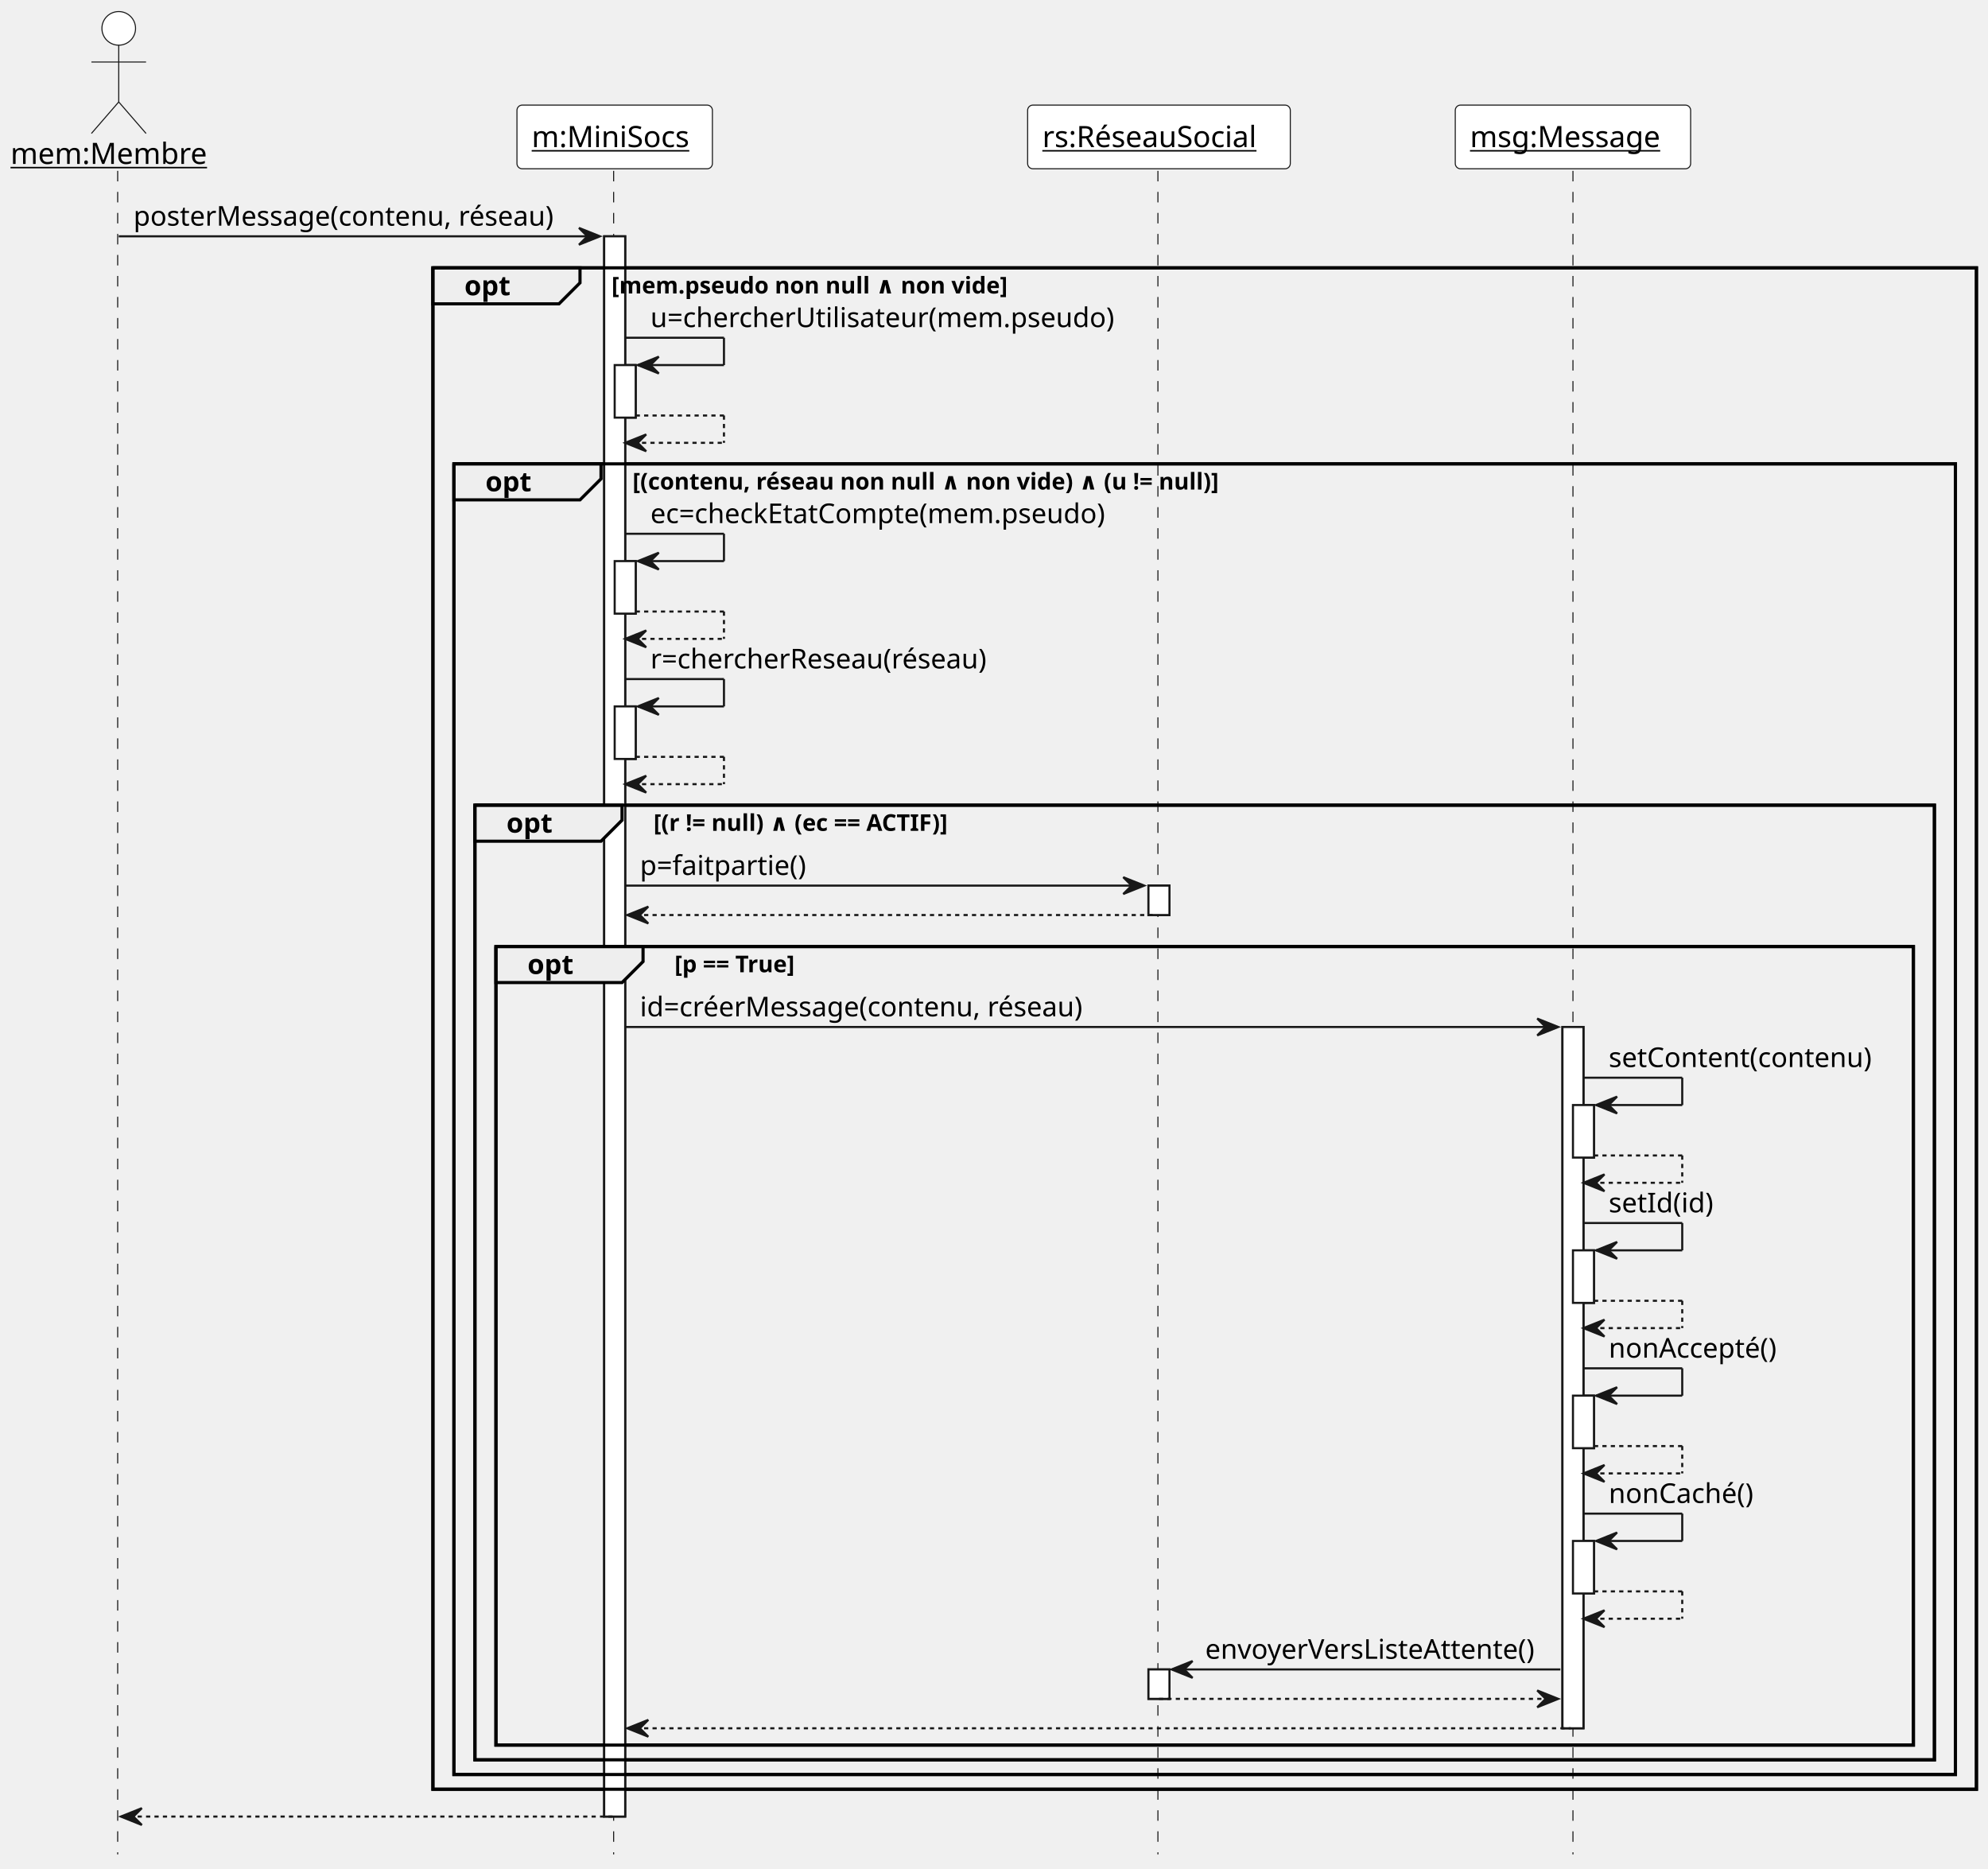
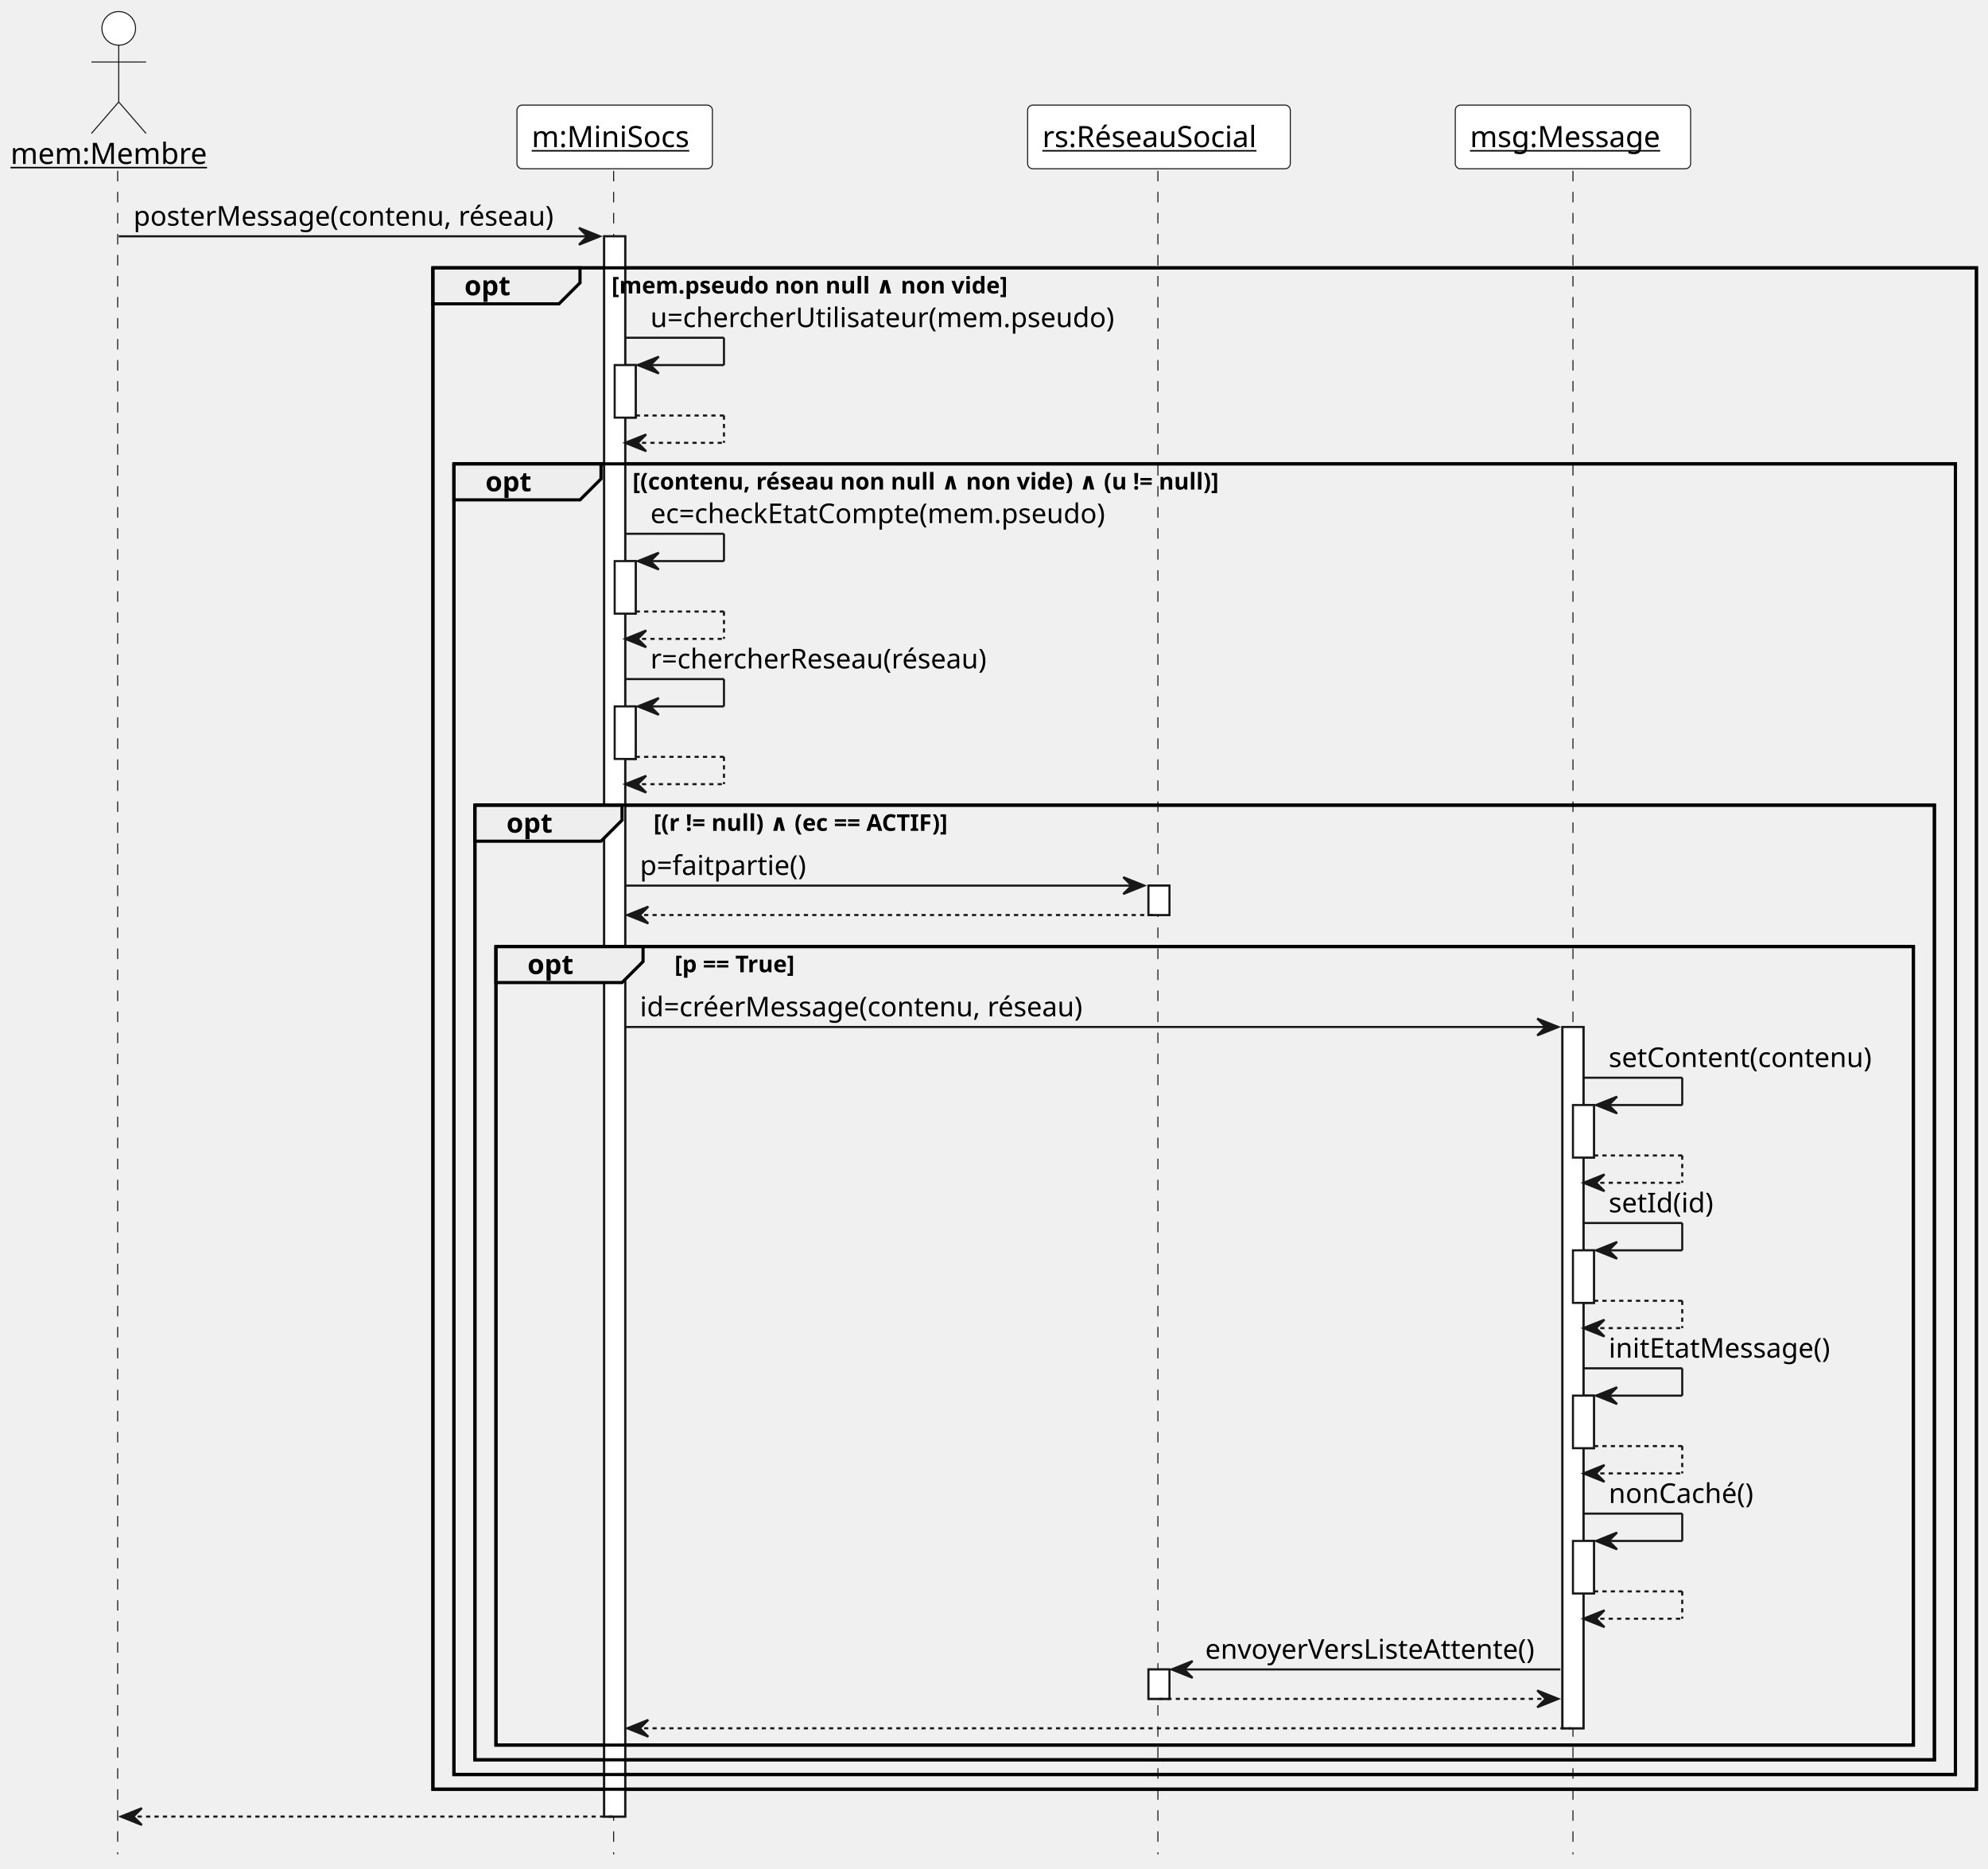
<svg xmlns="http://www.w3.org/2000/svg" contentStyleType="text/css" height="889px" preserveAspectRatio="none" style="width:946px;height:889px;background:#FFFFFF;" version="1.1" viewBox="0 0 946 889" width="946px" zoomAndPan="magnify">
  <defs />
  <g>
    <rect fill="#FFFFFF" height="751.859" style="stroke:#181818;stroke-width:1.0;" width="10" x="287.5" y="112.43" />
    <rect fill="#FFFFFF" height="25" style="stroke:#181818;stroke-width:1.0;" width="10" x="292.5" y="173.695" />
    <rect fill="#FFFFFF" height="25" style="stroke:#181818;stroke-width:1.0;" width="10" x="292.5" y="266.961" />
    <rect fill="#FFFFFF" height="25" style="stroke:#181818;stroke-width:1.0;" width="10" x="292.5" y="336.094" />
    <rect fill="#FFFFFF" height="14" style="stroke:#181818;stroke-width:1.0;" width="10" x="546.5" y="421.359" />
    <rect fill="#FFFFFF" height="14" style="stroke:#181818;stroke-width:1.0;" width="10" x="546.5" y="794.289" />
    <rect fill="#FFFFFF" height="333.664" style="stroke:#181818;stroke-width:1.0;" width="10" x="743.5" y="488.625" />
    <rect fill="#FFFFFF" height="25" style="stroke:#181818;stroke-width:1.0;" width="10" x="748.5" y="525.758" />
    <rect fill="#FFFFFF" height="25" style="stroke:#181818;stroke-width:1.0;" width="10" x="748.5" y="594.891" />
    <rect fill="#FFFFFF" height="25" style="stroke:#181818;stroke-width:1.0;" width="10" x="748.5" y="664.023" />
    <rect fill="#FFFFFF" height="25" style="stroke:#181818;stroke-width:1.0;" width="10" x="748.5" y="733.156" />
    <rect fill="none" height="723.859" style="stroke:#000000;stroke-width:1.5;" width="734.5" x="206" y="127.43" />
    <rect fill="none" height="623.594" style="stroke:#000000;stroke-width:1.5;" width="714.5" x="216" y="220.695" />
    <rect fill="none" height="454.195" style="stroke:#000000;stroke-width:1.5;" width="694.5" x="226" y="383.094" />
    <rect fill="none" height="379.93" style="stroke:#000000;stroke-width:1.5;" width="674.5" x="236" y="450.359" />
    <line style="stroke:#181818;stroke-width:0.5;stroke-dasharray:5.0,5.0;" x1="56" x2="56" y1="81.297" y2="882.289" />
    <line style="stroke:#181818;stroke-width:0.5;stroke-dasharray:5.0,5.0;" x1="292" x2="292" y1="81.297" y2="882.289" />
    <line style="stroke:#181818;stroke-width:0.5;stroke-dasharray:5.0,5.0;" x1="551" x2="551" y1="81.297" y2="882.289" />
    <line style="stroke:#181818;stroke-width:0.5;stroke-dasharray:5.0,5.0;" x1="748.5" x2="748.5" y1="81.297" y2="882.289" />
    <text fill="#000000" font-family="sans-serif" font-size="14" lengthAdjust="spacing" text-decoration="underline" textLength="97" x="5" y="77.995">mem:Membre</text>
    <ellipse cx="56.5" cy="13.5" fill="#FFFFFF" rx="8" ry="8" style="stroke:#181818;stroke-width:0.5;" />
    <path d="M56.5,21.5 L56.5,48.5 M43.5,29.5 L69.5,29.5 M56.5,48.5 L43.5,63.5 M56.5,48.5 L69.5,63.5 " fill="none" style="stroke:#181818;stroke-width:0.5;" />
    <rect fill="#FFFFFF" height="30.297" rx="2.5" ry="2.5" style="stroke:#181818;stroke-width:0.5;" width="93" x="246" y="50" />
    <text fill="#000000" font-family="sans-serif" font-size="14" lengthAdjust="spacing" text-decoration="underline" textLength="79" x="253" y="69.995">m:MiniSocs</text>
    <rect fill="#FFFFFF" height="30.297" rx="2.5" ry="2.5" style="stroke:#181818;stroke-width:0.5;" width="125" x="489" y="50" />
    <text fill="#000000" font-family="sans-serif" font-size="14" lengthAdjust="spacing" text-decoration="underline" textLength="111" x="496" y="69.995">rs:RéseauSocial</text>
    <rect fill="#FFFFFF" height="30.297" rx="2.5" ry="2.5" style="stroke:#181818;stroke-width:0.5;" width="112" x="692.5" y="50" />
    <text fill="#000000" font-family="sans-serif" font-size="14" lengthAdjust="spacing" text-decoration="underline" textLength="98" x="699.5" y="69.995">msg:Message</text>
    <rect fill="#FFFFFF" height="751.859" style="stroke:#181818;stroke-width:1.0;" width="10" x="287.5" y="112.43" />
    <rect fill="#FFFFFF" height="25" style="stroke:#181818;stroke-width:1.0;" width="10" x="292.5" y="173.695" />
    <rect fill="#FFFFFF" height="25" style="stroke:#181818;stroke-width:1.0;" width="10" x="292.5" y="266.961" />
    <rect fill="#FFFFFF" height="25" style="stroke:#181818;stroke-width:1.0;" width="10" x="292.5" y="336.094" />
    <rect fill="#FFFFFF" height="14" style="stroke:#181818;stroke-width:1.0;" width="10" x="546.5" y="421.359" />
    <rect fill="#FFFFFF" height="14" style="stroke:#181818;stroke-width:1.0;" width="10" x="546.5" y="794.289" />
    <rect fill="#FFFFFF" height="333.664" style="stroke:#181818;stroke-width:1.0;" width="10" x="743.5" y="488.625" />
    <rect fill="#FFFFFF" height="25" style="stroke:#181818;stroke-width:1.0;" width="10" x="748.5" y="525.758" />
    <rect fill="#FFFFFF" height="25" style="stroke:#181818;stroke-width:1.0;" width="10" x="748.5" y="594.891" />
    <rect fill="#FFFFFF" height="25" style="stroke:#181818;stroke-width:1.0;" width="10" x="748.5" y="664.023" />
    <rect fill="#FFFFFF" height="25" style="stroke:#181818;stroke-width:1.0;" width="10" x="748.5" y="733.156" />
    <polygon fill="#181818" points="275.5,108.43,285.5,112.43,275.5,116.43,279.5,112.43" style="stroke:#181818;stroke-width:1.0;" />
    <line style="stroke:#181818;stroke-width:1.0;" x1="56.5" x2="281.5" y1="112.43" y2="112.43" />
    <text fill="#000000" font-family="sans-serif" font-size="13" lengthAdjust="spacing" textLength="212" x="63.5" y="107.364">posterMessage(contenu, réseau)</text>
    <path d="M206,127.43 L276,127.43 L276,134.562 L266,144.562 L206,144.562 L206,127.43 " fill="#EEEEEE" style="stroke:#000000;stroke-width:1.5;" />
    <rect fill="none" height="723.859" style="stroke:#000000;stroke-width:1.5;" width="734.5" x="206" y="127.43" />
    <text fill="#000000" font-family="sans-serif" font-size="13" font-weight="bold" lengthAdjust="spacing" textLength="25" x="221" y="140.497">opt</text>
    <text fill="#000000" font-family="sans-serif" font-size="11" font-weight="bold" lengthAdjust="spacing" textLength="219" x="291" y="139.64">[mem.pseudo non null ∧ non vide]</text>
    <line style="stroke:#181818;stroke-width:1.0;" x1="297.5" x2="344.5" y1="160.695" y2="160.695" />
    <line style="stroke:#181818;stroke-width:1.0;" x1="344.5" x2="344.5" y1="160.695" y2="173.695" />
    <line style="stroke:#181818;stroke-width:1.0;" x1="303.5" x2="344.5" y1="173.695" y2="173.695" />
    <polygon fill="#181818" points="313.5,169.695,303.5,173.695,313.5,177.695,309.5,173.695" style="stroke:#181818;stroke-width:1.0;" />
    <text fill="#000000" font-family="sans-serif" font-size="13" lengthAdjust="spacing" textLength="235" x="309.5" y="155.629">u=chercherUtilisateur(mem.pseudo)</text>
    <line style="stroke:#181818;stroke-width:1.0;stroke-dasharray:2.0,2.0;" x1="302.5" x2="344.5" y1="197.695" y2="197.695" />
    <line style="stroke:#181818;stroke-width:1.0;stroke-dasharray:2.0,2.0;" x1="344.5" x2="344.5" y1="197.695" y2="210.695" />
    <line style="stroke:#181818;stroke-width:1.0;stroke-dasharray:2.0,2.0;" x1="297.5" x2="344.5" y1="210.695" y2="210.695" />
    <polygon fill="#181818" points="307.5,206.695,297.5,210.695,307.5,214.695,303.5,210.695" style="stroke:#181818;stroke-width:1.0;" />
    <path d="M216,220.695 L286,220.695 L286,227.828 L276,237.828 L216,237.828 L216,220.695 " fill="#EEEEEE" style="stroke:#000000;stroke-width:1.5;" />
    <rect fill="none" height="623.594" style="stroke:#000000;stroke-width:1.5;" width="714.5" x="216" y="220.695" />
    <text fill="#000000" font-family="sans-serif" font-size="13" font-weight="bold" lengthAdjust="spacing" textLength="25" x="231" y="233.762">opt</text>
    <text fill="#000000" font-family="sans-serif" font-size="11" font-weight="bold" lengthAdjust="spacing" textLength="333" x="301" y="232.906">[(contenu, réseau non null ∧ non vide) ∧ (u != null)]</text>
    <line style="stroke:#181818;stroke-width:1.0;" x1="297.5" x2="344.5" y1="253.961" y2="253.961" />
    <line style="stroke:#181818;stroke-width:1.0;" x1="344.5" x2="344.5" y1="253.961" y2="266.961" />
    <line style="stroke:#181818;stroke-width:1.0;" x1="303.5" x2="344.5" y1="266.961" y2="266.961" />
    <polygon fill="#181818" points="313.5,262.961,303.5,266.961,313.5,270.961,309.5,266.961" style="stroke:#181818;stroke-width:1.0;" />
    <text fill="#000000" font-family="sans-serif" font-size="13" lengthAdjust="spacing" textLength="235" x="309.5" y="248.895">ec=checkEtatCompte(mem.pseudo)</text>
    <line style="stroke:#181818;stroke-width:1.0;stroke-dasharray:2.0,2.0;" x1="302.5" x2="344.5" y1="290.961" y2="290.961" />
    <line style="stroke:#181818;stroke-width:1.0;stroke-dasharray:2.0,2.0;" x1="344.5" x2="344.5" y1="290.961" y2="303.961" />
    <line style="stroke:#181818;stroke-width:1.0;stroke-dasharray:2.0,2.0;" x1="297.5" x2="344.5" y1="303.961" y2="303.961" />
    <polygon fill="#181818" points="307.5,299.961,297.5,303.961,307.5,307.961,303.5,303.961" style="stroke:#181818;stroke-width:1.0;" />
    <line style="stroke:#181818;stroke-width:1.0;" x1="297.5" x2="344.5" y1="323.094" y2="323.094" />
    <line style="stroke:#181818;stroke-width:1.0;" x1="344.5" x2="344.5" y1="323.094" y2="336.094" />
    <line style="stroke:#181818;stroke-width:1.0;" x1="303.5" x2="344.5" y1="336.094" y2="336.094" />
    <polygon fill="#181818" points="313.5,332.094,303.5,336.094,313.5,340.094,309.5,336.094" style="stroke:#181818;stroke-width:1.0;" />
    <text fill="#000000" font-family="sans-serif" font-size="13" lengthAdjust="spacing" textLength="173" x="309.5" y="318.028">r=chercherReseau(réseau)</text>
    <line style="stroke:#181818;stroke-width:1.0;stroke-dasharray:2.0,2.0;" x1="302.5" x2="344.5" y1="360.094" y2="360.094" />
    <line style="stroke:#181818;stroke-width:1.0;stroke-dasharray:2.0,2.0;" x1="344.5" x2="344.5" y1="360.094" y2="373.094" />
    <line style="stroke:#181818;stroke-width:1.0;stroke-dasharray:2.0,2.0;" x1="297.5" x2="344.5" y1="373.094" y2="373.094" />
    <polygon fill="#181818" points="307.5,369.094,297.5,373.094,307.5,377.094,303.5,373.094" style="stroke:#181818;stroke-width:1.0;" />
    <path d="M226,383.094 L296,383.094 L296,390.227 L286,400.227 L226,400.227 L226,383.094 " fill="#EEEEEE" style="stroke:#000000;stroke-width:1.5;" />
    <rect fill="none" height="454.195" style="stroke:#000000;stroke-width:1.5;" width="694.5" x="226" y="383.094" />
    <text fill="#000000" font-family="sans-serif" font-size="13" font-weight="bold" lengthAdjust="spacing" textLength="25" x="241" y="396.161">opt</text>
    <text fill="#000000" font-family="sans-serif" font-size="11" font-weight="bold" lengthAdjust="spacing" textLength="176" x="311" y="395.304">[(r != null) ∧ (ec == ACTIF)]</text>
    <polygon fill="#181818" points="534.5,417.359,544.5,421.359,534.5,425.359,538.5,421.359" style="stroke:#181818;stroke-width:1.0;" />
    <line style="stroke:#181818;stroke-width:1.0;" x1="297.5" x2="540.5" y1="421.359" y2="421.359" />
    <text fill="#000000" font-family="sans-serif" font-size="13" lengthAdjust="spacing" textLength="86" x="304.5" y="416.293">p=faitpartie()</text>
    <polygon fill="#181818" points="308.5,431.359,298.5,435.359,308.5,439.359,304.5,435.359" style="stroke:#181818;stroke-width:1.0;" />
    <line style="stroke:#181818;stroke-width:1.0;stroke-dasharray:2.0,2.0;" x1="302.5" x2="550.5" y1="435.359" y2="435.359" />
    <path d="M236,450.359 L306,450.359 L306,457.492 L296,467.492 L236,467.492 L236,450.359 " fill="#EEEEEE" style="stroke:#000000;stroke-width:1.5;" />
    <rect fill="none" height="379.93" style="stroke:#000000;stroke-width:1.5;" width="674.5" x="236" y="450.359" />
    <text fill="#000000" font-family="sans-serif" font-size="13" font-weight="bold" lengthAdjust="spacing" textLength="25" x="251" y="463.426">opt</text>
    <text fill="#000000" font-family="sans-serif" font-size="11" font-weight="bold" lengthAdjust="spacing" textLength="73" x="321" y="462.57">[p == True]</text>
    <polygon fill="#181818" points="731.5,484.625,741.5,488.625,731.5,492.625,735.5,488.625" style="stroke:#181818;stroke-width:1.0;" />
    <line style="stroke:#181818;stroke-width:1.0;" x1="297.5" x2="737.5" y1="488.625" y2="488.625" />
    <text fill="#000000" font-family="sans-serif" font-size="13" lengthAdjust="spacing" textLength="226" x="304.5" y="483.559">id=créerMessage(contenu, réseau)</text>
    <line style="stroke:#181818;stroke-width:1.0;" x1="753.5" x2="800.5" y1="512.758" y2="512.758" />
    <line style="stroke:#181818;stroke-width:1.0;" x1="800.5" x2="800.5" y1="512.758" y2="525.758" />
    <line style="stroke:#181818;stroke-width:1.0;" x1="759.5" x2="800.5" y1="525.758" y2="525.758" />
    <polygon fill="#181818" points="769.5,521.758,759.5,525.758,769.5,529.758,765.5,525.758" style="stroke:#181818;stroke-width:1.0;" />
    <text fill="#000000" font-family="sans-serif" font-size="13" lengthAdjust="spacing" textLength="133" x="765.5" y="507.692">setContent(contenu)</text>
    <line style="stroke:#181818;stroke-width:1.0;stroke-dasharray:2.0,2.0;" x1="758.5" x2="800.5" y1="549.758" y2="549.758" />
    <line style="stroke:#181818;stroke-width:1.0;stroke-dasharray:2.0,2.0;" x1="800.5" x2="800.5" y1="549.758" y2="562.758" />
    <line style="stroke:#181818;stroke-width:1.0;stroke-dasharray:2.0,2.0;" x1="753.5" x2="800.5" y1="562.758" y2="562.758" />
    <polygon fill="#181818" points="763.5,558.758,753.5,562.758,763.5,566.758,759.5,562.758" style="stroke:#181818;stroke-width:1.0;" />
    <line style="stroke:#181818;stroke-width:1.0;" x1="753.5" x2="800.5" y1="581.891" y2="581.891" />
    <line style="stroke:#181818;stroke-width:1.0;" x1="800.5" x2="800.5" y1="581.891" y2="594.891" />
    <line style="stroke:#181818;stroke-width:1.0;" x1="759.5" x2="800.5" y1="594.891" y2="594.891" />
    <polygon fill="#181818" points="769.5,590.891,759.5,594.891,769.5,598.891,765.5,594.891" style="stroke:#181818;stroke-width:1.0;" />
    <text fill="#000000" font-family="sans-serif" font-size="13" lengthAdjust="spacing" textLength="52" x="765.5" y="576.825">setId(id)</text>
    <line style="stroke:#181818;stroke-width:1.0;stroke-dasharray:2.0,2.0;" x1="758.5" x2="800.5" y1="618.891" y2="618.891" />
    <line style="stroke:#181818;stroke-width:1.0;stroke-dasharray:2.0,2.0;" x1="800.5" x2="800.5" y1="618.891" y2="631.891" />
    <line style="stroke:#181818;stroke-width:1.0;stroke-dasharray:2.0,2.0;" x1="753.5" x2="800.5" y1="631.891" y2="631.891" />
    <polygon fill="#181818" points="763.5,627.891,753.5,631.891,763.5,635.891,759.5,631.891" style="stroke:#181818;stroke-width:1.0;" />
    <line style="stroke:#181818;stroke-width:1.0;" x1="753.5" x2="800.5" y1="651.023" y2="651.023" />
    <line style="stroke:#181818;stroke-width:1.0;" x1="800.5" x2="800.5" y1="651.023" y2="664.023" />
    <line style="stroke:#181818;stroke-width:1.0;" x1="759.5" x2="800.5" y1="664.023" y2="664.023" />
    <polygon fill="#181818" points="769.5,660.023,759.5,664.023,769.5,668.023,765.5,664.023" style="stroke:#181818;stroke-width:1.0;" />
-     <text fill="#000000" font-family="sans-serif" font-size="13" lengthAdjust="spacing" textLength="86" x="765.5" y="645.957">nonAccepté()</text>
+     <text fill="#000000" font-family="sans-serif" font-size="13" lengthAdjust="spacing" textLength="112" x="765.5" y="645.957">initEtatMessage()</text>
    <line style="stroke:#181818;stroke-width:1.0;stroke-dasharray:2.0,2.0;" x1="758.5" x2="800.5" y1="688.023" y2="688.023" />
    <line style="stroke:#181818;stroke-width:1.0;stroke-dasharray:2.0,2.0;" x1="800.5" x2="800.5" y1="688.023" y2="701.023" />
    <line style="stroke:#181818;stroke-width:1.0;stroke-dasharray:2.0,2.0;" x1="753.5" x2="800.5" y1="701.023" y2="701.023" />
    <polygon fill="#181818" points="763.5,697.023,753.5,701.023,763.5,705.023,759.5,701.023" style="stroke:#181818;stroke-width:1.0;" />
    <line style="stroke:#181818;stroke-width:1.0;" x1="753.5" x2="800.5" y1="720.156" y2="720.156" />
    <line style="stroke:#181818;stroke-width:1.0;" x1="800.5" x2="800.5" y1="720.156" y2="733.156" />
    <line style="stroke:#181818;stroke-width:1.0;" x1="759.5" x2="800.5" y1="733.156" y2="733.156" />
    <polygon fill="#181818" points="769.5,729.156,759.5,733.156,769.5,737.156,765.5,733.156" style="stroke:#181818;stroke-width:1.0;" />
    <text fill="#000000" font-family="sans-serif" font-size="13" lengthAdjust="spacing" textLength="74" x="765.5" y="715.09">nonCaché()</text>
    <line style="stroke:#181818;stroke-width:1.0;stroke-dasharray:2.0,2.0;" x1="758.5" x2="800.5" y1="757.156" y2="757.156" />
    <line style="stroke:#181818;stroke-width:1.0;stroke-dasharray:2.0,2.0;" x1="800.5" x2="800.5" y1="757.156" y2="770.156" />
    <line style="stroke:#181818;stroke-width:1.0;stroke-dasharray:2.0,2.0;" x1="753.5" x2="800.5" y1="770.156" y2="770.156" />
    <polygon fill="#181818" points="763.5,766.156,753.5,770.156,763.5,774.156,759.5,770.156" style="stroke:#181818;stroke-width:1.0;" />
    <polygon fill="#181818" points="567.5,790.289,557.5,794.289,567.5,798.289,563.5,794.289" style="stroke:#181818;stroke-width:1.0;" />
    <line style="stroke:#181818;stroke-width:1.0;" x1="561.5" x2="742.5" y1="794.289" y2="794.289" />
    <text fill="#000000" font-family="sans-serif" font-size="13" lengthAdjust="spacing" textLength="168" x="573.5" y="789.223">envoyerVersListeAttente()</text>
    <polygon fill="#181818" points="731.5,804.289,741.5,808.289,731.5,812.289,735.5,808.289" style="stroke:#181818;stroke-width:1.0;" />
    <line style="stroke:#181818;stroke-width:1.0;stroke-dasharray:2.0,2.0;" x1="551.5" x2="737.5" y1="808.289" y2="808.289" />
    <polygon fill="#181818" points="308.5,818.289,298.5,822.289,308.5,826.289,304.5,822.289" style="stroke:#181818;stroke-width:1.0;" />
    <line style="stroke:#181818;stroke-width:1.0;stroke-dasharray:2.0,2.0;" x1="302.5" x2="747.5" y1="822.289" y2="822.289" />
    <polygon fill="#181818" points="67.5,860.289,57.5,864.289,67.5,868.289,63.5,864.289" style="stroke:#181818;stroke-width:1.0;" />
    <line style="stroke:#181818;stroke-width:1.0;stroke-dasharray:2.0,2.0;" x1="61.5" x2="291.5" y1="864.289" y2="864.289" />
  </g>
</svg>
